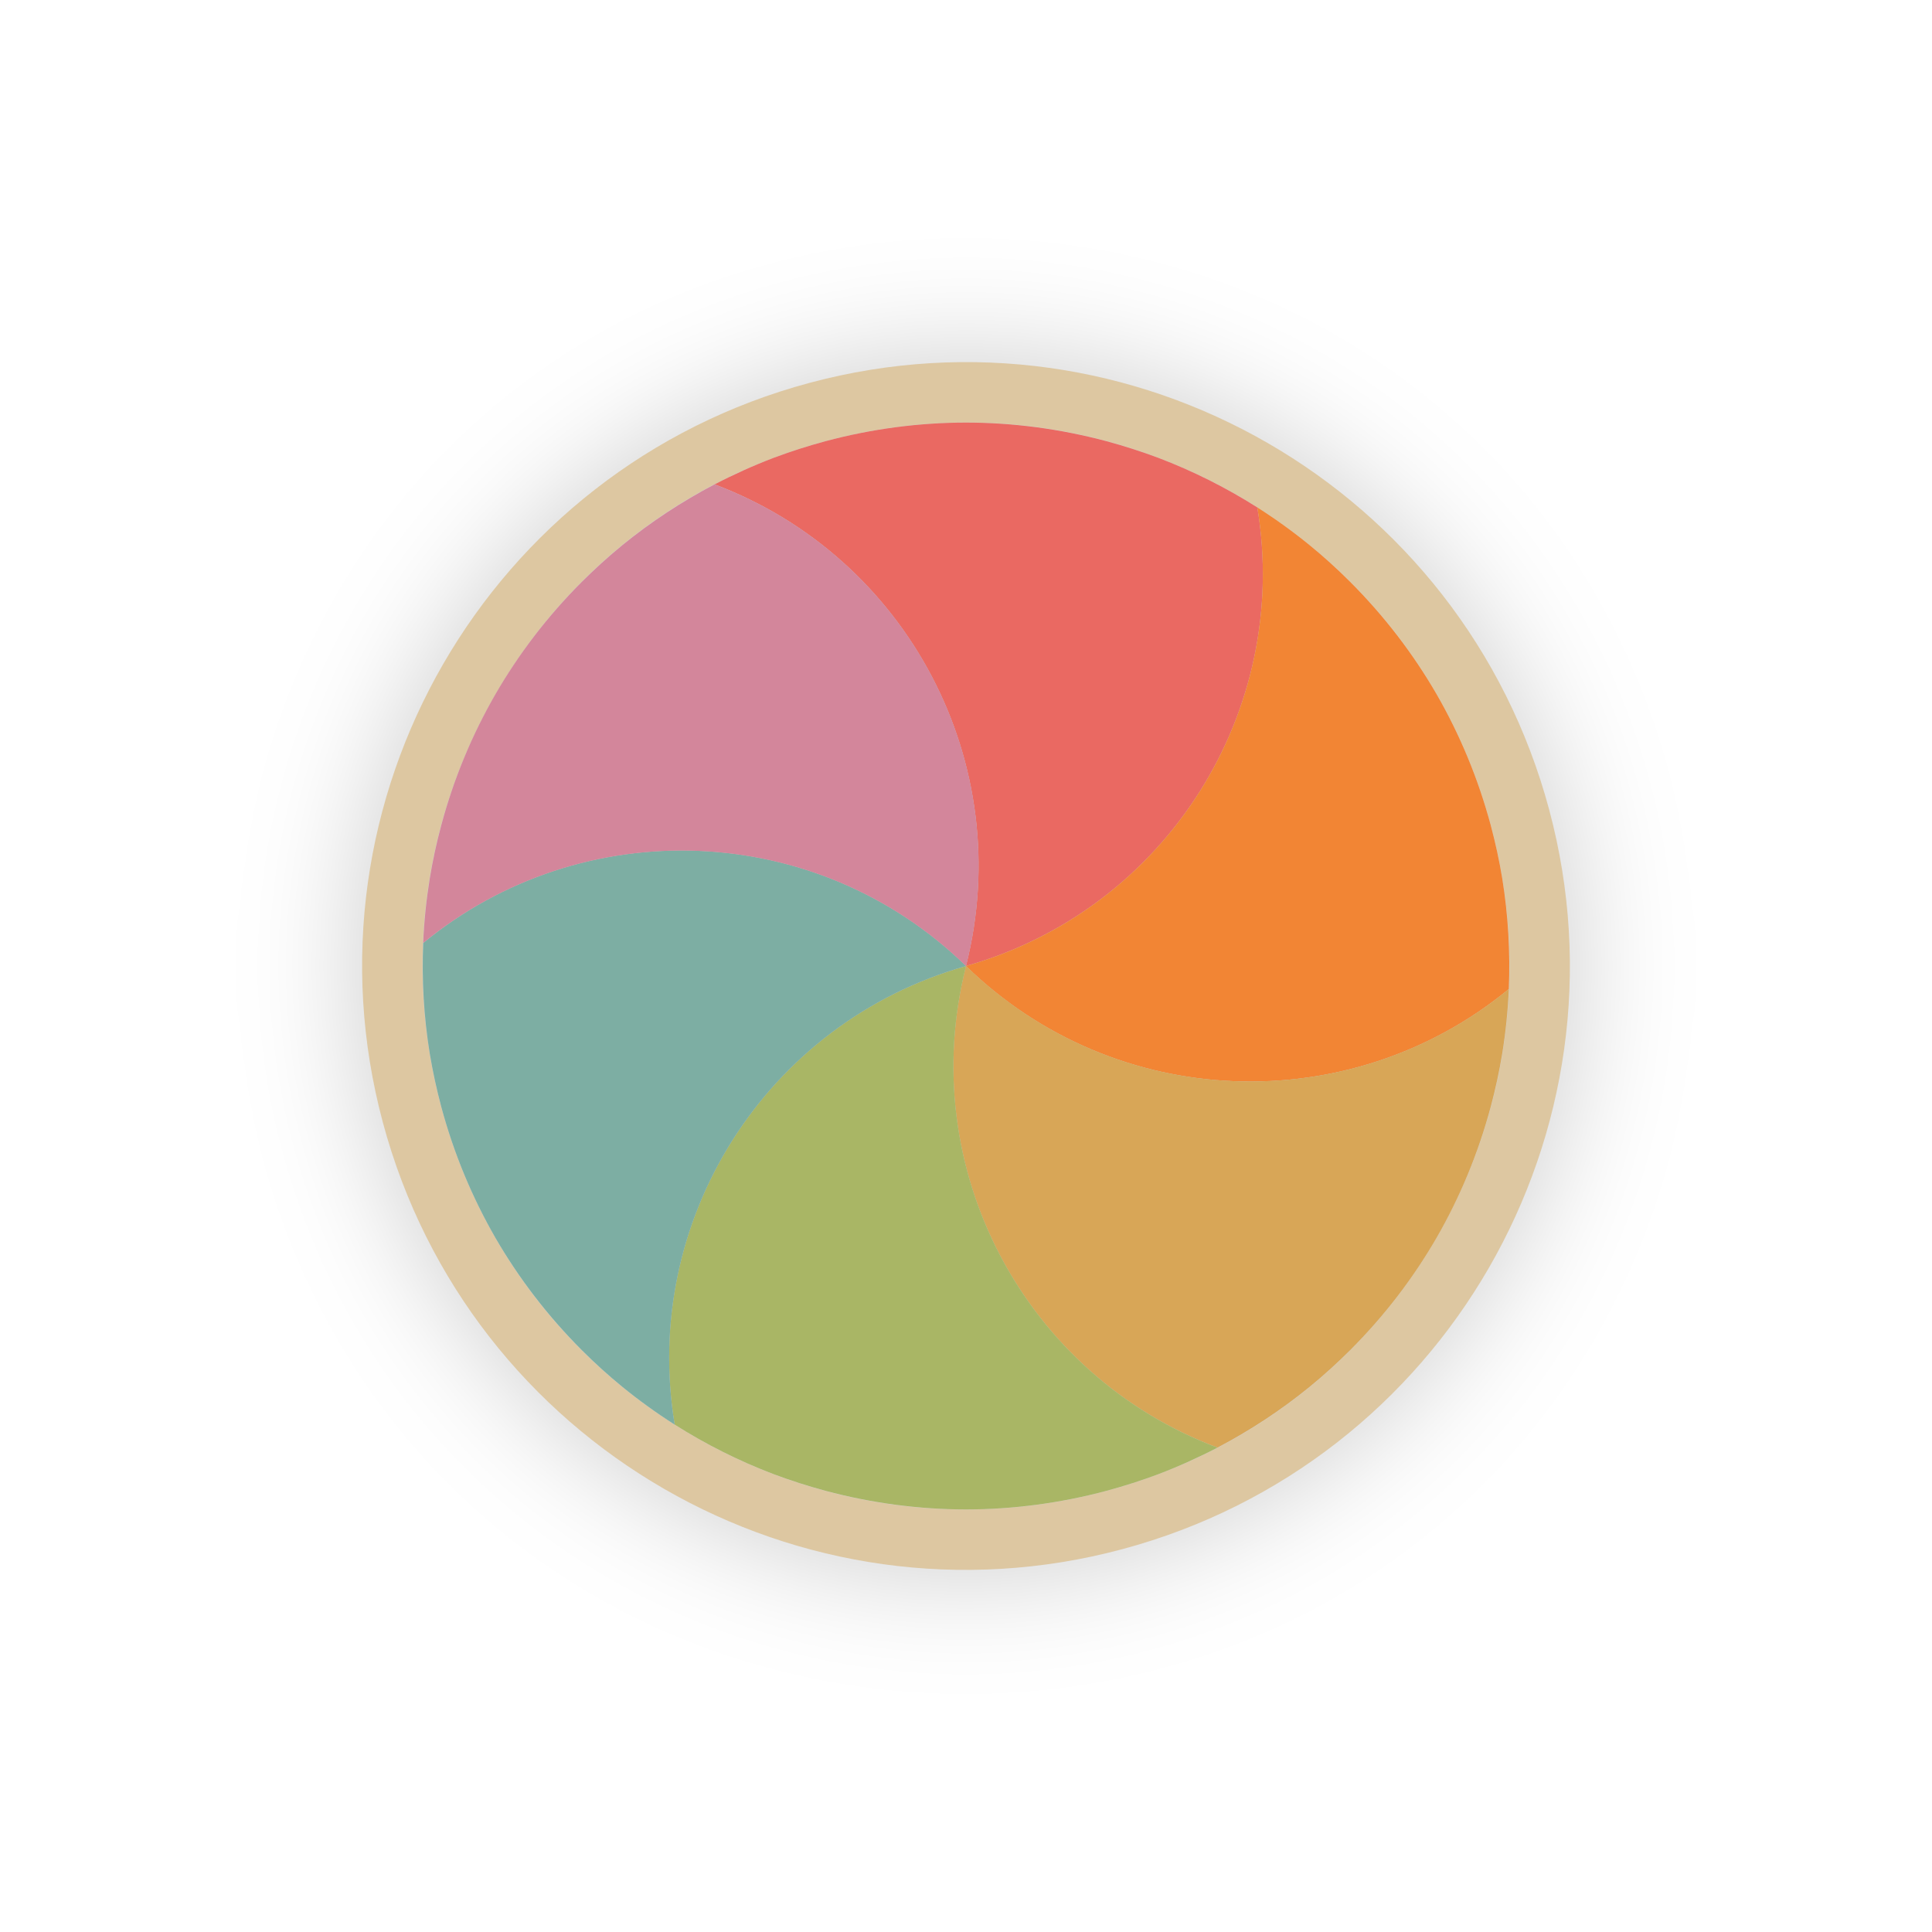
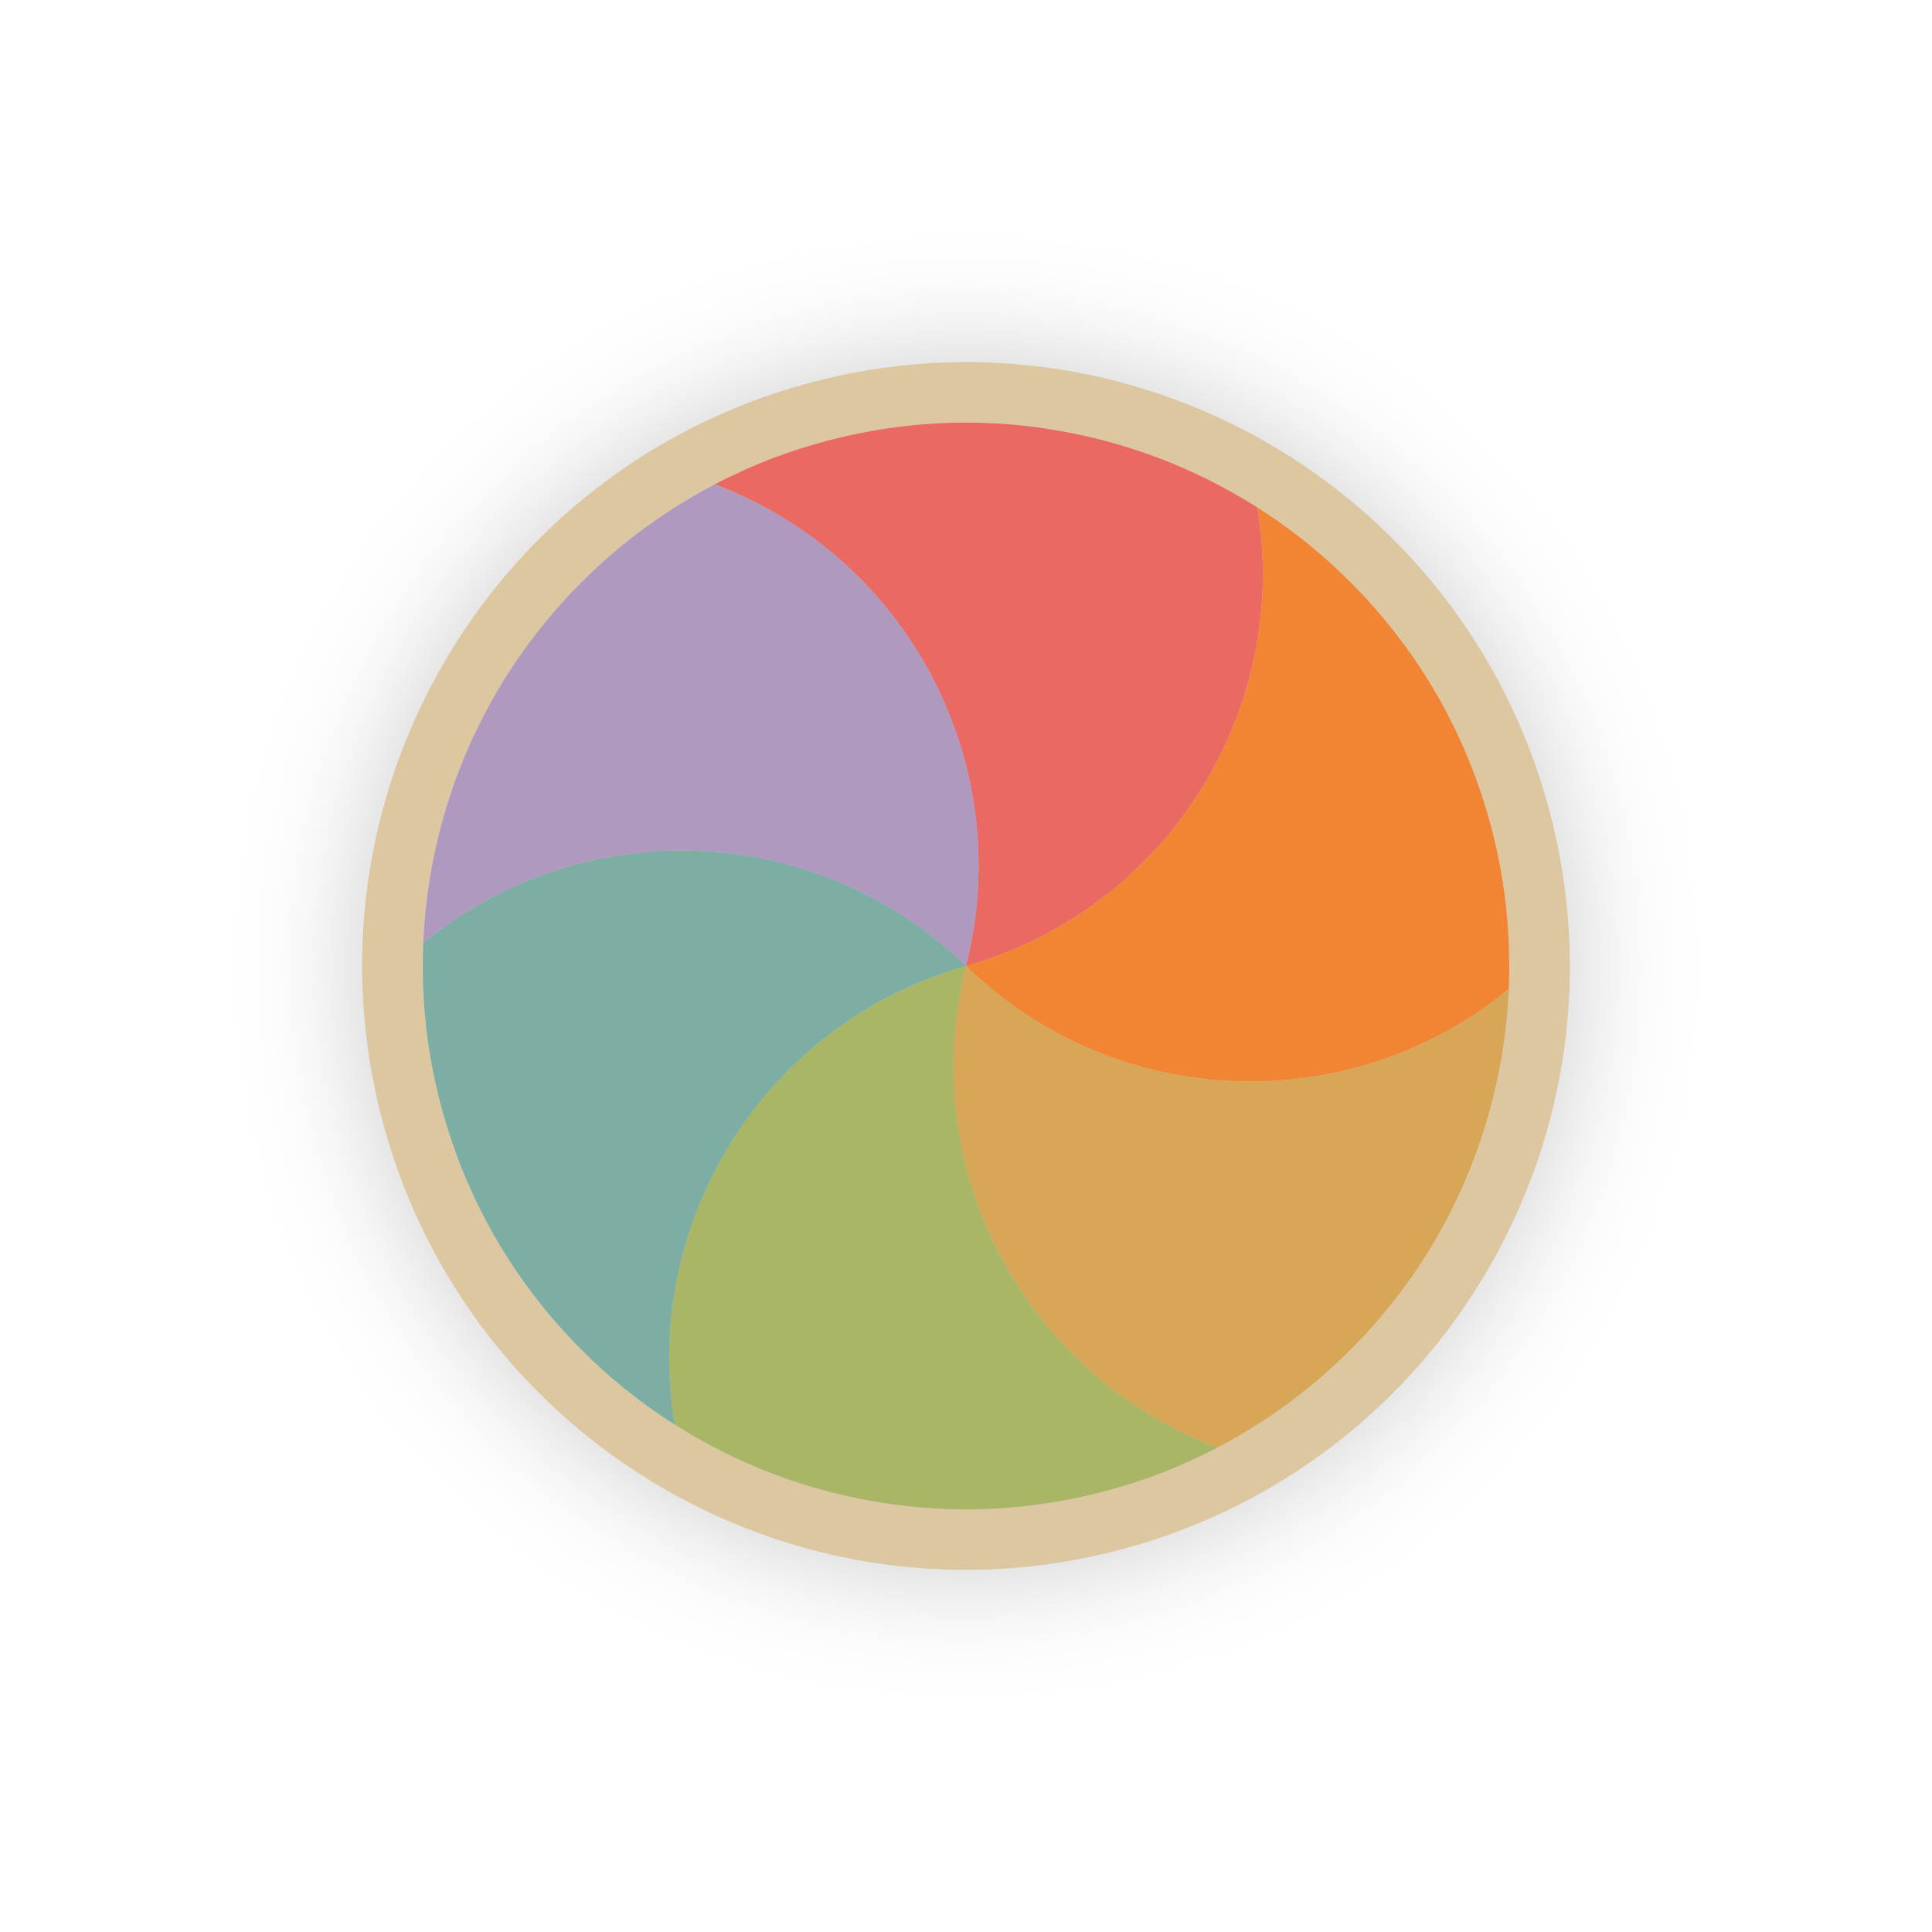
<svg xmlns="http://www.w3.org/2000/svg" width="32" height="32" viewBox="0 0 32 32" fill="none">
  <g filter="url(#filter0_d_182_7473)">
    <circle cx="16" cy="16" r="9.5" transform="rotate(-15 16 16)" stroke="#DDC7A1" stroke-linejoin="round" />
    <path d="M11.835 8.023C12.152 7.858 12.479 7.711 12.814 7.583C13.092 7.479 13.378 7.387 13.671 7.308C14.449 7.1 15.231 7 16 6.999C16.769 7 17.551 7.1 18.329 7.308C18.622 7.387 18.907 7.479 19.185 7.583C19.759 7.801 20.309 8.077 20.826 8.405C21.384 11.763 19.333 15.06 15.999 16C16.852 12.643 15.022 9.219 11.835 8.023Z" fill="#EA6962" />
    <path d="M20.825 8.404C21.127 8.596 21.418 8.806 21.696 9.033C21.926 9.221 22.148 9.422 22.363 9.637C22.933 10.207 23.41 10.834 23.795 11.499C24.179 12.166 24.483 12.893 24.692 13.671C24.77 13.964 24.834 14.257 24.882 14.55C24.98 15.156 25.016 15.77 24.991 16.382C22.362 18.544 18.481 18.417 15.999 16C19.333 15.059 21.384 11.762 20.825 8.404Z" fill="#F28534" />
    <path d="M24.991 16.381C24.976 16.738 24.939 17.095 24.882 17.449C24.834 17.742 24.77 18.036 24.692 18.329C24.483 19.107 24.179 19.834 23.795 20.5C23.41 21.166 22.933 21.793 22.363 22.363C22.148 22.577 21.926 22.779 21.696 22.967C21.221 23.355 20.707 23.693 20.165 23.977C16.977 22.782 15.147 19.357 16 15.999C18.481 18.416 22.362 18.544 24.991 16.381Z" fill="#D8A657" />
    <path d="M20.166 23.977C19.848 24.142 19.521 24.289 19.186 24.417C18.908 24.521 18.622 24.613 18.329 24.692C17.551 24.9 16.769 25 16 25.001C15.231 25 14.449 24.9 13.671 24.692C13.378 24.613 13.092 24.521 12.815 24.417C12.241 24.199 11.691 23.923 11.174 23.595C10.616 20.237 12.666 16.94 16.001 16C15.148 19.357 16.978 22.782 20.166 23.977Z" fill="#A9B665" />
    <path d="M11.175 23.596C10.873 23.404 10.582 23.194 10.304 22.967C10.074 22.779 9.852 22.578 9.637 22.363C9.068 21.794 8.59 21.166 8.205 20.501C7.821 19.834 7.517 19.107 7.308 18.329C7.23 18.036 7.167 17.743 7.118 17.45C7.02 16.844 6.984 16.23 7.01 15.618C9.638 13.456 13.519 13.583 16.001 16C12.667 16.941 10.616 20.238 11.175 23.596Z" fill="#7DAEA3" />
-     <path d="M7.009 15.619C7.024 15.262 7.061 14.905 7.118 14.551C7.166 14.258 7.229 13.964 7.308 13.671C7.516 12.893 7.821 12.166 8.205 11.5C8.59 10.834 9.067 10.207 9.637 9.637C9.852 9.423 10.074 9.221 10.304 9.033C10.779 8.645 11.293 8.307 11.835 8.023C15.023 9.218 16.853 12.643 16 16.001C13.519 13.584 9.638 13.457 7.009 15.619Z" fill="#D3869B" />
+     <path d="M7.009 15.619C7.024 15.262 7.061 14.905 7.118 14.551C7.166 14.258 7.229 13.964 7.308 13.671C7.516 12.893 7.821 12.166 8.205 11.5C8.59 10.834 9.067 10.207 9.637 9.637C9.852 9.423 10.074 9.221 10.304 9.033C10.779 8.645 11.293 8.307 11.835 8.023C15.023 9.218 16.853 12.643 16 16.001C13.519 13.584 9.638 13.457 7.009 15.619Z" fill="#AF99BF" />
  </g>
  <defs>
    <filter id="filter0_d_182_7473" x="-2" y="-2" width="36" height="36" filterUnits="userSpaceOnUse" color-interpolation-filters="sRGB">
      <feFlood flood-opacity="0" result="BackgroundImageFix" />
      <feColorMatrix in="SourceAlpha" type="matrix" values="0 0 0 0 0 0 0 0 0 0 0 0 0 0 0 0 0 0 127 0" result="hardAlpha" />
      <feOffset />
      <feGaussianBlur stdDeviation="1" />
      <feColorMatrix type="matrix" values="0 0 0 0 0 0 0 0 0 0 0 0 0 0 0 0 0 0 0.2 0" />
      <feBlend mode="normal" in2="BackgroundImageFix" result="effect1_dropShadow_182_7473" />
      <feBlend mode="normal" in="SourceGraphic" in2="effect1_dropShadow_182_7473" result="shape" />
    </filter>
  </defs>
</svg>
